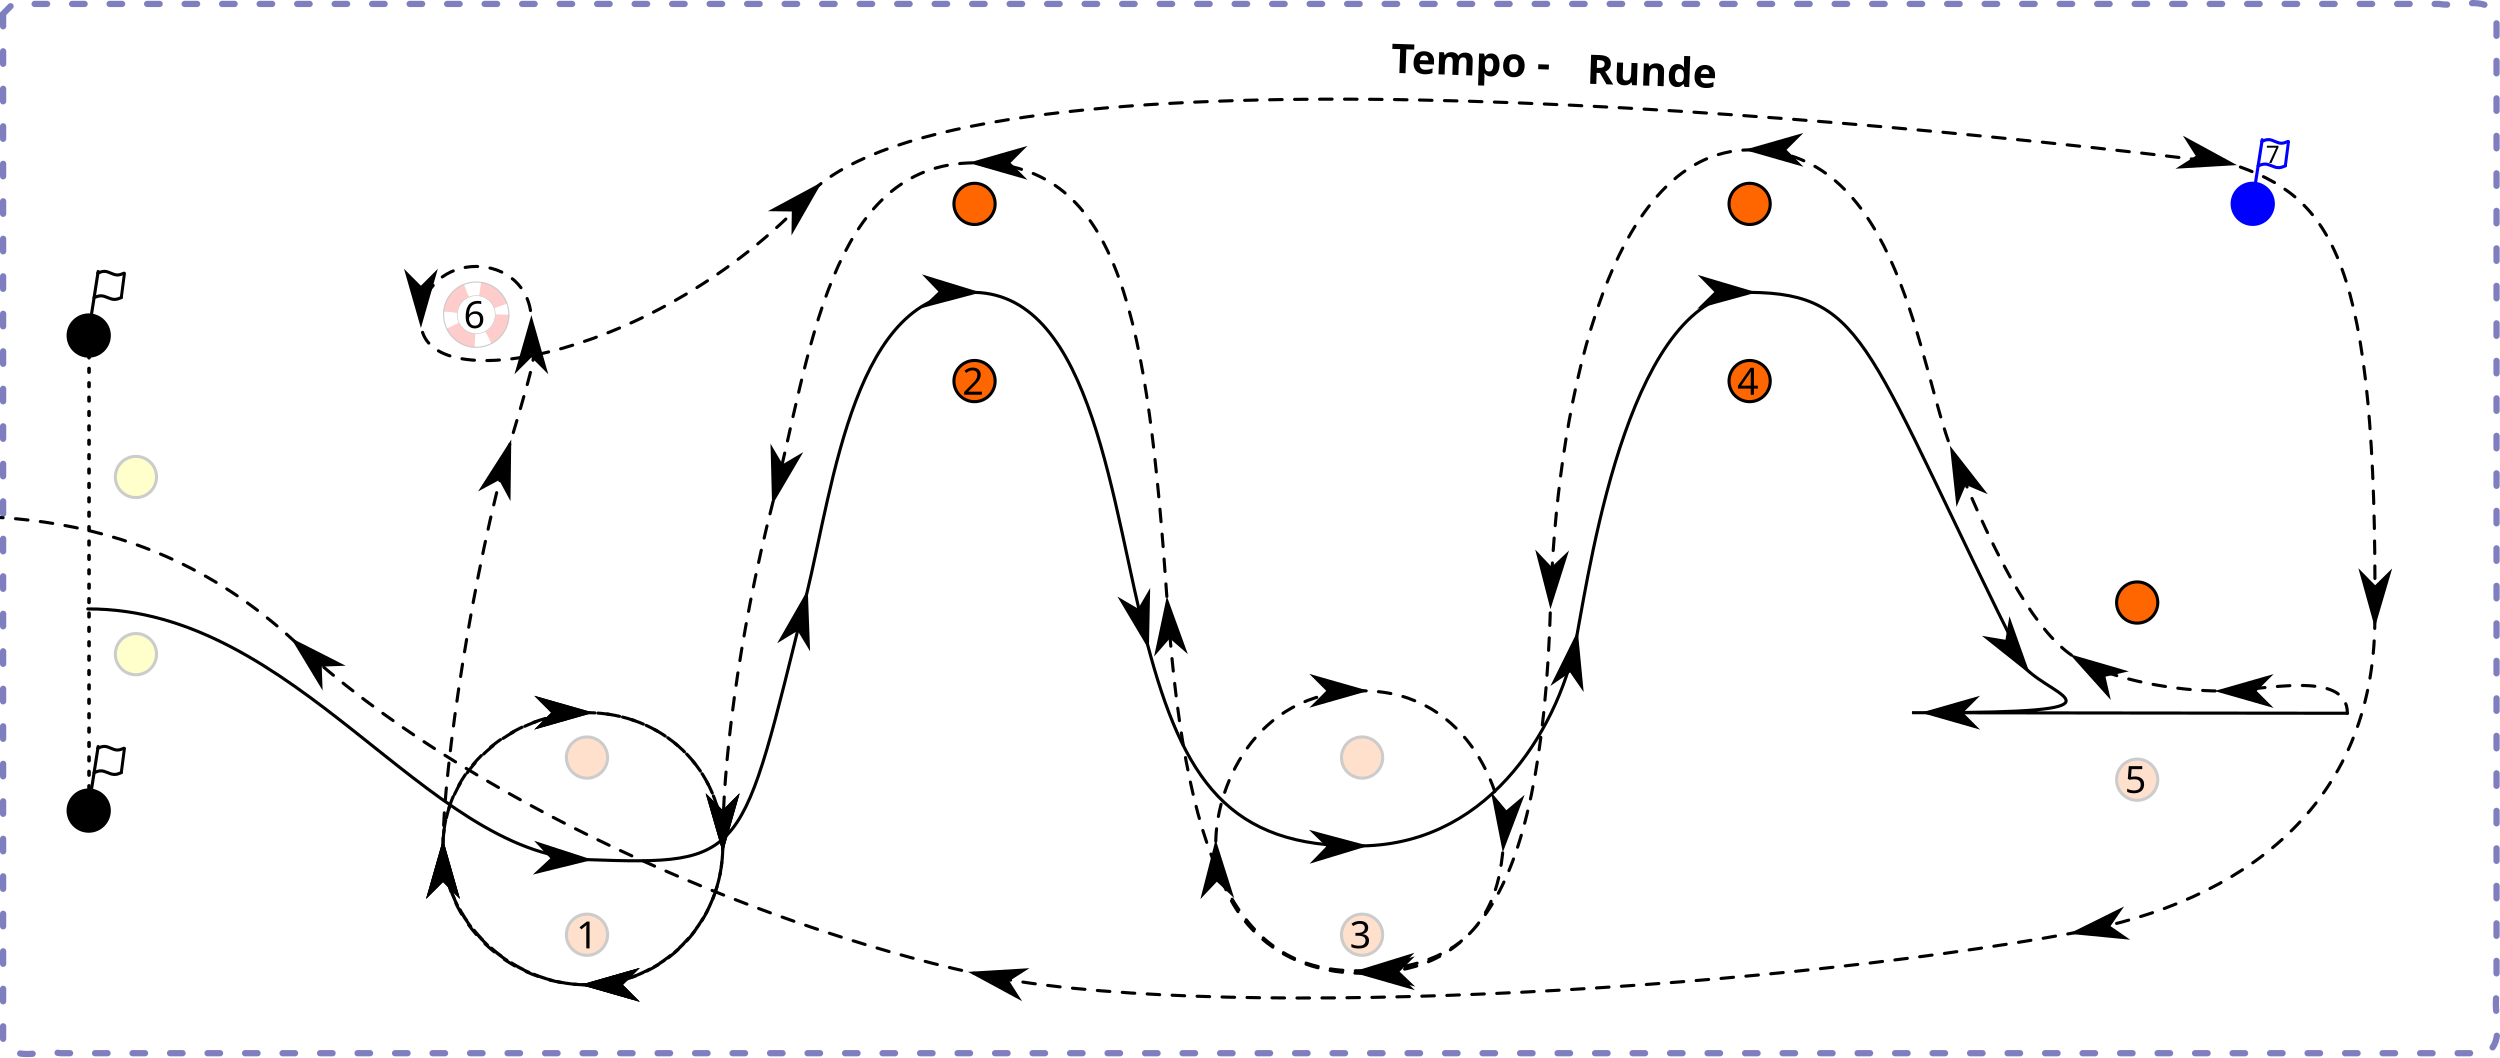
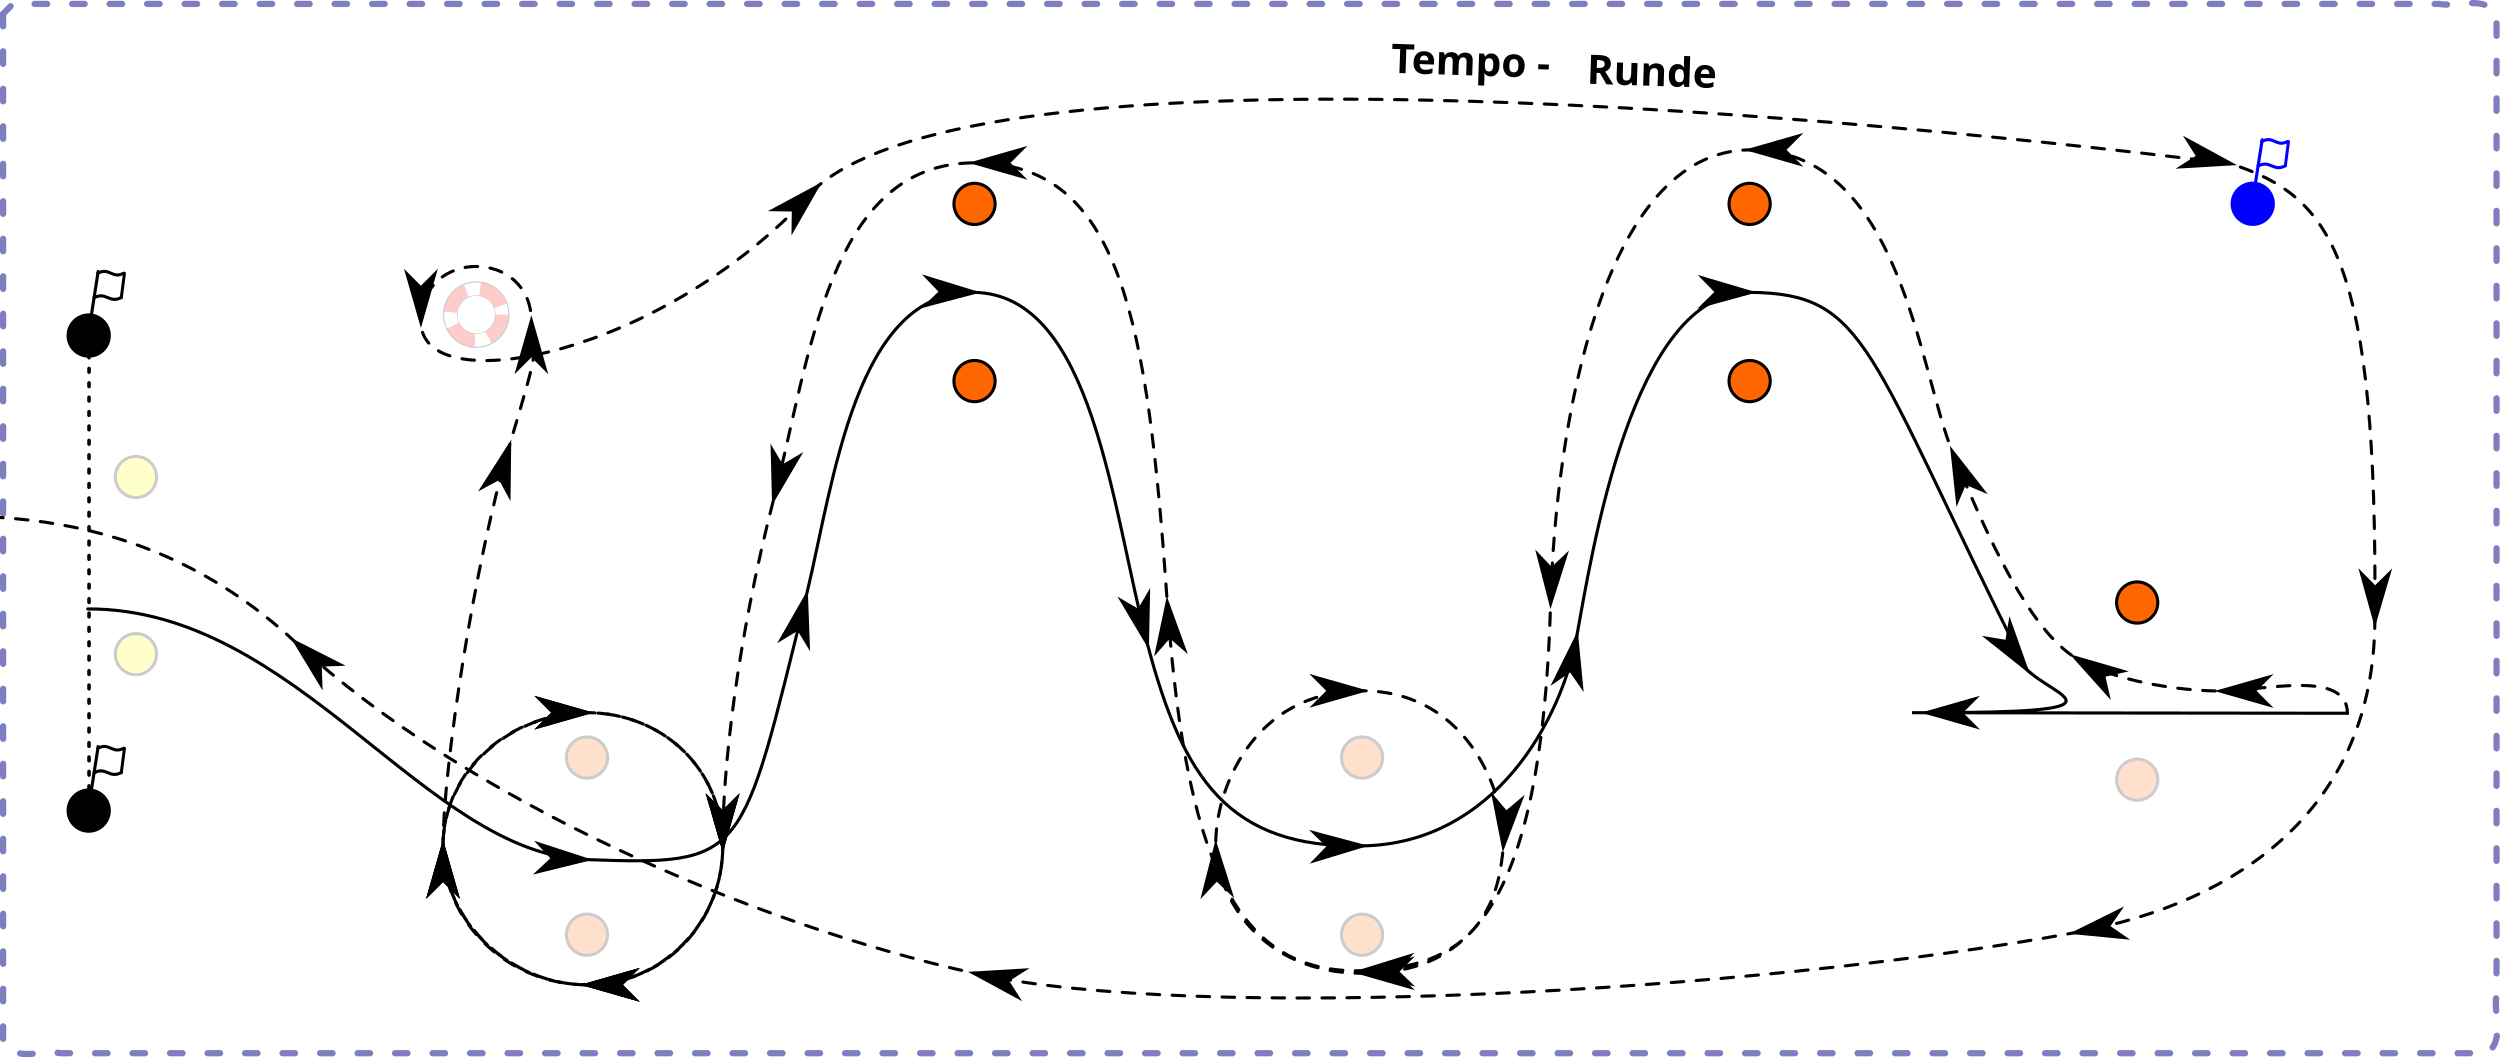
<svg xmlns="http://www.w3.org/2000/svg" version="1.0" id="svg3641" height="360.829" width="853.326" style="enable-background:new" xml:space="preserve">
  <defs id="arrows">
    <marker id="RazorWire" refX="0" refY="0" orient="auto" style="overflow:visible">
      <path id="path5527" style="fill:#34ff00;fill-opacity:1;fill-rule:evenodd;stroke:#34ff00;stroke-width:0.085pt;stroke-opacity:1" d="M 0.019,-0.632 V 0.595 L -6.621,2.568 H 9.113 L 2.979,0.595 V -0.632 L 9.166,-2.472 H -6.594 Z" />
    </marker>
    <marker orient="auto" refY="0" refX="0" id="Scissors" style="overflow:visible">
      <path id="schere" d="M 9.696,-3.847 C 8.661,-5.095 6.794,-5.052 5.4,-4.515 l -8.76,3.283 c -2.548,-1.394 -5.065,-0.995 -5.065,-1.673 0,-0.53 0.487,-0.414 0.414,-1.795 -0.07,-1.326 -1.454,-2.307 -2.763,-2.22 -1.309,-0.008 -2.666,0.995 -2.678,2.379 -0.098,1.393 1.074,2.688 2.461,2.779 1.624,0.242 4.499,-0.742 5.848,1.676 C -6.148,1.766 -7.931,1.771 -9.543,1.679 -10.882,1.602 -12.489,1.985 -13.128,3.301 c -0.617,1.261 -0.012,3.056 1.405,3.442 1.43,0.525 3.393,-0.138 3.733,-1.782 0.262,-1.267 -0.635,-1.862 -0.291,-2.322 0.26,-0.347 1.91,-0.146 4.85,-1.466 L 6.055,4.515 C 7.253,4.85 8.718,4.839 9.78,3.66 L -0.055,-0.057 Z M -9.832,-5.874 c 1.381,0.771 1.268,2.862 -0.167,3.268 -1.298,0.452 -2.956,-0.81 -2.542,-2.216 0.242,-1.154 1.764,-1.579 2.709,-1.052 z m 0.06,8.552 c 1.441,0.532 1.196,2.97 -0.269,3.298 -0.972,0.337 -2.361,-0.148 -2.459,-1.293 -0.189,-1.392 1.446,-2.65 2.728,-2.005 z" style="fill:#34ff00;fill-opacity:1;stroke:#34ff00;stroke-width:1.067;stroke-opacity:1" />
    </marker>
    <marker orient="auto" refY="0" refX="0" id="Legs" style="overflow:visible">
      <g id="g5494" transform="scale(-0.7)" style="fill:#34ff00;fill-opacity:1;stroke:#34ff00;stroke-opacity:1">
        <g id="g5496" transform="matrix(0,-1,-1,0,22.0892,22.73484)" style="fill:#34ff00;fill-opacity:1;stroke:#34ff00;stroke-opacity:1">
          <path id="path5498" d="m 22.636,22.054 c -7.371,5.036 -2.618,7.047 -6.23,14.339" style="fill:#34ff00;fill-opacity:1;fill-rule:evenodd;stroke:#34ff00;stroke-width:1.067pt;stroke-opacity:1" />
          <path id="path5500" d="m 22.825,21.918 c -1.451,8.904 3.772,9.355 4.805,14.747" style="fill:#34ff00;fill-opacity:1;fill-rule:evenodd;stroke:#34ff00;stroke-width:1.067pt;stroke-opacity:1" />
        </g>
        <path id="path5502" d="m -15.029,-7.181 -0.984,4.313 4.227,-1.305 z" style="fill:#34ff00;fill-opacity:1;fill-rule:evenodd;stroke:#34ff00;stroke-width:1.067pt;stroke-opacity:1" />
        <path id="path5504" d="m -16.23,4.861 1.999,3.946 2.418,-3.704 z" style="fill:#34ff00;fill-opacity:1;fill-rule:evenodd;stroke:#34ff00;stroke-width:1.067pt;stroke-opacity:1" />
      </g>
    </marker>
    <linearGradient id="linearGradient5477">
      <stop style="stop-color:#57e307;stop-opacity:1;" offset="0" id="stop5479" />
    </linearGradient>
    <marker style="overflow:visible" id="Arrow1Lend" refX="0" refY="0" orient="auto">
      <path style="fill-rule:evenodd;stroke:#000000;stroke-width:0.853pt;marker-start:none" d="M -10.667,0 -14.933,4.267 0,0 -14.933,-4.267 Z" id="path3104" />
    </marker>
    <marker style="overflow:visible" id="Arrow1Lstart" refX="0" refY="0" orient="auto">
      <path style="fill-rule:evenodd;stroke:#000000;stroke-width:0.853pt;marker-start:none" d="M 10.667,0 14.933,-4.267 0,0 14.933,4.267 Z" id="path3282" />
    </marker>
    <marker style="overflow:visible" id="Arrow1Lstart-7" refX="0" refY="0" orient="auto">
      <path style="fill-rule:evenodd;stroke:#000000;stroke-width:0.853pt;marker-start:none" d="M 10.667,0 14.933,-4.267 0,0 14.933,4.267 Z" id="path3282-4" />
    </marker>
    <marker style="overflow:visible" id="Arrow1Lend-6" refX="0" refY="0" orient="auto">
      <path style="fill-rule:evenodd;stroke:#000000;stroke-width:0.853pt;marker-start:none" d="M -10.667,0 -14.933,4.267 0,0 -14.933,-4.267 Z" id="path3104-0" />
    </marker>
  </defs>
  <g transform="translate(-215.4445,-435.3955)" style="display:inline" id="Parcours">
    <defs id="defs2076" />
    <g id="g1" />
    <g id="layer6" style="display:inline">
      <g transform="translate(18.94796,85.04597)" id="Zeitnahme" style="display:inline">
        <g id="g13156" transform="translate(-177.6378,-94.48819)">
          <path style="fill:#000000;fill-opacity:1;stroke:#000000;stroke-width:1.762" d="m 411.087,559.37 c 0,-3.685 -2.986,-6.678 -6.678,-6.678 -3.683,0 -6.678,2.987 -6.678,6.678 0,3.685 2.987,6.678 6.678,6.678 3.685,0 6.678,-2.987 6.678,-6.678 z" id="Zeit_oben" />
        </g>
        <g id="g13172" transform="translate(-177.6378,67.66194)">
          <path style="fill:#000000;fill-opacity:1;stroke:#000000;stroke-width:1.762" d="m 411.087,559.37 c 0,-3.685 -2.986,-6.678 -6.678,-6.678 -3.683,0 -6.678,2.987 -6.678,6.678 0,3.685 2.987,6.678 6.678,6.678 3.685,0 6.678,-2.987 6.678,-6.678 z" id="Zeit_unten" />
        </g>
        <path style="fill:none;stroke:#000000;stroke-width:1.228;stroke-linecap:round;stroke-linejoin:miter;stroke-miterlimit:4;stroke-dasharray:1.228, 3.684;stroke-dashoffset:0;stroke-opacity:1" d="m 226.886,466.315 c 0,23.379 0,46.759 0,70.138 0,19.991 0,67.885 0,87.271" id="path14169" />
      </g>
      <g transform="translate(113.4362,157.2769)" id="Tor1" opacity="0.2" style="display:inline;fill:#ff6600">
        <path style="fill:#ff6600;stroke:#000000;stroke-width:1.056" d="m 309.393,536.693 c 0,-3.883 -3.149,-7.032 -7.031,-7.032 -3.881,0 -7.031,3.148 -7.031,7.032 0,3.883 3.15,7.031 7.031,7.031 3.882,0 7.031,-3.147 7.031,-7.031 z" id="Tor1_innen" />
        <path style="fill:#ff6600;stroke:#000000;stroke-width:1.056" d="m 309.393,597.166 c 0,-3.883 -3.149,-7.032 -7.031,-7.032 -3.881,0 -7.031,3.148 -7.031,7.032 0,3.883 3.15,7.031 7.031,7.031 3.882,0 7.031,-3.147 7.031,-7.031 z" id="Tor1_aussen" />
      </g>
      <g transform="translate(226.8221,-31.69941)" id="Tor2" style="display:inline;fill:#ff6600">
        <path style="fill:#ff6600;stroke:#000000;stroke-width:1.056" d="m 328.291,536.693 c 0,-3.883 -3.149,-7.032 -7.031,-7.032 -3.881,0 -7.031,3.148 -7.031,7.032 0,3.883 3.15,7.031 7.031,7.031 3.882,0 7.031,-3.147 7.031,-7.031 z" id="Tor2_aussen" />
        <path style="fill:#ff6600;stroke:#000000;stroke-width:1.056" d="m 328.291,597.166 c 0,-3.883 -3.149,-7.032 -7.031,-7.032 -3.881,0 -7.031,3.148 -7.031,7.032 0,3.883 3.15,7.031 7.031,7.031 3.882,0 7.031,-3.147 7.031,-7.031 z" id="Tor2_innen" />
      </g>
      <g transform="translate(340.2078,157.2769)" id="Tor3" opacity="0.2" style="display:inline;fill:#ff6600">
        <path style="fill:#ff6600;stroke:#000000;stroke-width:1.056" d="m 347.189,536.693 c 0,-3.883 -3.149,-7.032 -7.031,-7.032 -3.881,0 -7.031,3.148 -7.031,7.032 0,3.883 3.15,7.031 7.031,7.031 3.882,0 7.031,-3.147 7.031,-7.031 z" id="Tor3_innen" />
        <path style="fill:#ff6600;stroke:#000000;stroke-width:1.056" d="m 347.189,597.166 c 0,-3.883 -3.149,-7.032 -7.031,-7.032 -3.881,0 -7.031,3.148 -7.031,7.032 0,3.883 3.15,7.031 7.031,7.031 3.882,0 7.031,-3.147 7.031,-7.031 z" id="Tor3_aussen" />
      </g>
      <g transform="translate(453.5935,-31.69941)" id="Tor4" style="display:inline;fill:#ff6600">
        <path style="fill:#ff6600;stroke:#000000;stroke-width:1.056" d="m 366.086,536.693 c 0,-3.883 -3.149,-7.032 -7.031,-7.032 -3.881,0 -7.031,3.148 -7.031,7.032 0,3.883 3.15,7.031 7.031,7.031 3.882,0 7.031,-3.147 7.031,-7.031 z" id="Tor4_aussen" />
        <path style="fill:#ff6600;stroke:#000000;stroke-width:1.056" d="m 366.086,597.166 c 0,-3.883 -3.149,-7.032 -7.031,-7.032 -3.881,0 -7.031,3.148 -7.031,7.032 0,3.883 3.15,7.031 7.031,7.031 3.882,0 7.031,-3.147 7.031,-7.031 z" id="Tor4_innen" />
      </g>
      <g transform="translate(566.9793,104.3635)" id="Tor5" style="display:inline;fill:#ff6600">
        <path style="fill:#ff6600;stroke:#000000;stroke-width:1.056" d="m 384.984,536.693 c 0,-3.883 -3.149,-7.032 -7.031,-7.032 -3.881,0 -7.031,3.148 -7.031,7.032 0,3.883 3.15,7.031 7.031,7.031 3.882,0 7.031,-3.147 7.031,-7.031 z" id="Tor5_oben" />
        <path style="fill:#ff6600;stroke:#000000;stroke-width:1.056" d="m 384.984,597.166 c 0,-3.883 -3.149,-7.032 -7.031,-7.032 -3.881,0 -7.031,3.148 -7.031,7.032 0,3.883 3.15,7.031 7.031,7.031 3.882,0 7.031,-3.147 7.031,-7.031 z" id="Tor5_unten" opacity="0.2" />
      </g>
      <g transform="translate(18.94796,138.3793)" id="Schikane" opacity="0.2" style="display:inline">
        <g style="fill:none" id="Ring">
          <ellipse id="path8826" style="fill:none;stroke:#ff0000;stroke-width:4.821;stroke-linecap:butt;stroke-linejoin:round;stroke-miterlimit:4;stroke-dasharray:9.643, 4.821;stroke-dashoffset:0;stroke-opacity:1" cx="359.055" cy="404.409" rx="8.928" ry="8.928" />
          <ellipse style="display:inline;fill:none;stroke:#000000;stroke-width:0.229;stroke-linecap:round;stroke-linejoin:round;stroke-miterlimit:4;stroke-dasharray:none;stroke-dashoffset:0;stroke-opacity:1" id="path3620" cx="359.055" cy="404.409" rx="6.5" ry="6.5" />
          <ellipse style="display:inline;fill:none;stroke:#000000;stroke-width:0.393;stroke-linecap:round;stroke-linejoin:round;stroke-miterlimit:4;stroke-dasharray:none;stroke-dashoffset:0;stroke-opacity:1" id="path2733" cx="359.055" cy="404.409" rx="11.142" ry="11.142" />
        </g>
      </g>
      <g transform="translate(-40.52031,61.51377)" id="StartZiel" opacity="0.2" style="display:inline">
        <path style="fill:#ffff00;stroke:#000000;stroke-width:1.056" d="m 309.393,536.693 c 0,-3.883 -3.149,-7.032 -7.031,-7.032 -3.881,0 -7.031,3.148 -7.031,7.032 0,3.883 3.15,7.031 7.031,7.031 3.882,0 7.031,-3.147 7.031,-7.031 z" id="StartZiel_oben" />
        <path style="fill:#ffff00;stroke:#000000;stroke-width:1.056" d="m 309.393,597.166 c 0,-3.883 -3.149,-7.032 -7.031,-7.032 -3.881,0 -7.031,3.148 -7.031,7.032 0,3.883 3.15,7.031 7.031,7.031 3.882,0 7.031,-3.147 7.031,-7.031 z" id="StartZiel_unten" />
      </g>
    </g>
  </g>
  <g transform="translate(-215.4445,-435.3955)" style="display:inline" id="ParcoursLabel">
    <defs id="defs2832" />
    <g id="g3113" style="display:inline">
-       <text xml:space="preserve" style="font-style:normal;font-weight:normal;font-size:12.8px;line-height:0%;font-family:'Arial Black';display:inline;fill:#000000;fill-opacity:1;stroke:none;stroke-width:1.067" x="373.691" y="547.37" id="Nummer_Schikane">
+       <text xml:space="preserve" style="font-style:normal;font-weight:normal;font-size:12.8px;line-height:0%;font-family:'Arial Black';display:inline;fill:#000000;fill-opacity:1;stroke:none;stroke-width:1.067" x="373.691" y="547.37" id="Nummer_Schikane" opacity="0">
        <tspan id="tspan3032" x="373.691" y="547.37" style="font-size:12.8px;line-height:1.25;stroke-width:1.067">6</tspan>
      </text>
-       <text xml:space="preserve" style="font-style:normal;font-weight:normal;font-size:12.8px;line-height:0%;font-family:'Arial Black';display:inline;fill:#000000;fill-opacity:1;stroke:none;stroke-width:1.067" x="412.13" y="759.102" id="Nummer_Tor1">
+       <text xml:space="preserve" style="font-style:normal;font-weight:normal;font-size:12.8px;line-height:0%;font-family:'Arial Black';display:inline;fill:#000000;fill-opacity:1;stroke:none;stroke-width:1.067" x="412.13" y="759.102" id="Nummer_Tor1" opacity="0">
        <tspan id="tspan3036" x="412.13" y="759.102" style="font-size:12.8px;line-height:1.25;stroke-width:1.067">1</tspan>
      </text>
-       <text xml:space="preserve" style="font-style:normal;font-weight:normal;font-size:12.8px;line-height:0%;font-family:'Arial Black';display:inline;fill:#000000;fill-opacity:1;stroke:none;stroke-width:1.067" x="808.383" y="570.125" id="Nummer_Tor4">
+       <text xml:space="preserve" style="font-style:normal;font-weight:normal;font-size:12.8px;line-height:0%;font-family:'Arial Black';display:inline;fill:#000000;fill-opacity:1;stroke:none;stroke-width:1.067" x="808.383" y="570.125" id="Nummer_Tor4" opacity="0">
        <tspan id="tspan3040" x="808.383" y="570.125" style="font-size:12.8px;line-height:1.25;stroke-width:1.067">4</tspan>
      </text>
-       <text xml:space="preserve" style="font-style:normal;font-weight:normal;font-size:12.8px;line-height:0%;font-family:'Arial Black';display:inline;fill:#000000;fill-opacity:1;stroke:none;stroke-width:1.067" x="940.704" y="706.032" id="Nummer_Tor5">
+       <text xml:space="preserve" style="font-style:normal;font-weight:normal;font-size:12.8px;line-height:0%;font-family:'Arial Black';display:inline;fill:#000000;fill-opacity:1;stroke:none;stroke-width:1.067" x="940.704" y="706.032" id="Nummer_Tor5" opacity="0">
        <tspan id="tspan3044" x="940.704" y="706.032" style="font-size:12.8px;line-height:1.25;stroke-width:1.067">5</tspan>
      </text>
-       <text xml:space="preserve" style="font-style:normal;font-weight:normal;font-size:12.8px;line-height:0%;font-family:'Arial Black';display:inline;fill:#000000;fill-opacity:1;stroke:none;stroke-width:1.067" x="676.131" y="759.024" id="Nummer_Tor3">
+       <text xml:space="preserve" style="font-style:normal;font-weight:normal;font-size:12.8px;line-height:0%;font-family:'Arial Black';display:inline;fill:#000000;fill-opacity:1;stroke:none;stroke-width:1.067" x="676.131" y="759.024" id="Nummer_Tor3" opacity="0">
        <tspan id="tspan3048" x="676.131" y="759.024" style="font-size:12.8px;line-height:1.25;stroke-width:1.067">3</tspan>
      </text>
      <g transform="translate(579.9631,-35.51099)" id="Speedboje_oben" style="display:inline">
        <path id="path3052" d="m 411.087,540.472 c 0,-3.685 -2.986,-6.678 -6.678,-6.678 -3.683,0 -6.678,2.987 -6.678,6.678 0,3.685 2.987,6.678 6.678,6.678 3.685,0 6.678,-2.987 6.678,-6.678 z" style="fill:#0000ff;fill-opacity:1;stroke:#0000ff;stroke-width:1.762" />
        <g style="stroke:#0000ff" id="g3062">
          <path id="path3054" d="m 407.511,519.18 c 0.372,-0.161 0.745,-0.325 1.117,-0.438 0.372,-0.114 0.744,-0.181 1.117,-0.181 0.372,0 0.744,0.063 1.117,0.181 0.372,0.113 0.744,0.273 1.116,0.438 0.369,0.16 0.745,0.321 1.117,0.434 0.369,0.114 0.745,0.181 1.117,0.181 0.368,0 0.745,-0.064 1.117,-0.181 0.368,-0.113 0.744,-0.274 1.117,-0.434" style="fill:none;stroke:#0000ff;stroke-width:1.052;stroke-linecap:round;stroke-linejoin:round" />
          <path id="path3056" d="m 407.643,518.601 -2.7,17.3 v 0.258 0" style="fill:none;stroke:#0000ff;stroke-width:1.067;stroke-linecap:round;stroke-linejoin:round" />
          <path id="path3058" d="m 406.246,527.522 c 0.384,-0.158 0.775,-0.317 1.163,-0.429 0.383,-0.113 0.775,-0.179 1.163,-0.179 0.383,0 0.774,0.062 1.163,0.179 0.387,0.112 0.774,0.271 1.163,0.429 0.387,0.159 0.774,0.317 1.162,0.433 0.388,0.109 0.775,0.175 1.163,0.175 0.388,0 0.775,-0.062 1.163,-0.175 0.387,-0.112 0.775,-0.271 1.163,-0.433" style="fill:none;stroke:#0000ff;stroke-width:1.067;stroke-linecap:round;stroke-linejoin:round" />
          <path id="path3060" d="m 416.604,519.31 -1.039,7.969 v 0.12 0" style="fill:none;stroke:#0000ff;stroke-width:1.024;stroke-linecap:round" />
        </g>
-         <text xml:space="preserve" style="font-style:normal;font-weight:normal;font-size:12.8px;line-height:0%;font-family:'Arial Black';fill:#000000;fill-opacity:1;stroke:none;stroke-width:1.067" x="408.873" y="526.543" id="Nummer_Speedboje_oben">
+         <text xml:space="preserve" style="font-style:normal;font-weight:normal;font-size:12.8px;line-height:0%;font-family:'Arial Black';fill:#000000;fill-opacity:1;stroke:none;stroke-width:1.067" x="408.873" y="526.543" id="Nummer_Speedboje_oben" opacity="0">
          <tspan id="tspan3064" x="408.873" y="526.543" style="font-size:8.242px;line-height:1.25;stroke-width:1.067">7</tspan>
        </text>
      </g>
-       <text xml:space="preserve" style="font-style:normal;font-weight:normal;font-size:12.8px;line-height:0%;font-family:'Arial Black';display:inline;fill:#000000;fill-opacity:1;stroke:none;stroke-width:1.067" x="543.926" y="570.125" id="Nummer_Tor2">
+       <text xml:space="preserve" style="font-style:normal;font-weight:normal;font-size:12.8px;line-height:0%;font-family:'Arial Black';display:inline;fill:#000000;fill-opacity:1;stroke:none;stroke-width:1.067" x="543.926" y="570.125" id="Nummer_Tor2" opacity="0">
        <tspan id="tspan3088" x="543.926" y="570.125" style="font-size:12.8px;line-height:1.25;stroke-width:1.067">2</tspan>
      </text>
      <g id="Zeit_oben_Flagge">
        <path id="path3092" d="m 248.821,528.636 c 0.372,-0.161 0.745,-0.325 1.117,-0.438 0.372,-0.114 0.744,-0.181 1.117,-0.181 0.372,0 0.744,0.063 1.117,0.181 0.372,0.113 0.744,0.273 1.116,0.438 0.369,0.16 0.745,0.321 1.117,0.434 0.369,0.114 0.745,0.181 1.117,0.181 0.368,0 0.745,-0.064 1.117,-0.181 0.368,-0.113 0.744,-0.274 1.117,-0.434" style="display:inline;fill:none;stroke:#000000;stroke-width:1.052;stroke-linecap:round;stroke-linejoin:round" />
        <path id="path3094" d="m 248.953,528.057 -2.7,17.3 v 0.258 0" style="display:inline;fill:none;stroke:#000000;stroke-width:1.067;stroke-linecap:round;stroke-linejoin:round" />
        <path id="path3096" d="m 247.556,536.977 c 0.384,-0.158 0.775,-0.317 1.163,-0.429 0.383,-0.113 0.775,-0.179 1.163,-0.179 0.383,0 0.774,0.062 1.163,0.179 0.387,0.112 0.774,0.271 1.163,0.429 0.387,0.159 0.774,0.317 1.162,0.433 0.388,0.109 0.775,0.175 1.163,0.175 0.388,0 0.775,-0.062 1.163,-0.175 0.387,-0.112 0.775,-0.271 1.163,-0.433" style="display:inline;fill:none;stroke:#000000;stroke-width:1.067;stroke-linecap:round;stroke-linejoin:round" />
        <path id="path3098" d="m 257.914,528.766 -1.039,7.969 v 0.12 0" style="display:inline;fill:none;stroke:#000000;stroke-width:1.024;stroke-linecap:round" />
      </g>
      <g id="Zeit_unten_Flagge">
        <path id="path3102" d="m 248.821,690.786 c 0.372,-0.161 0.745,-0.325 1.117,-0.438 0.372,-0.114 0.744,-0.181 1.117,-0.181 0.372,0 0.744,0.063 1.117,0.181 0.372,0.113 0.744,0.273 1.116,0.438 0.369,0.16 0.745,0.321 1.117,0.434 0.369,0.114 0.745,0.181 1.117,0.181 0.368,0 0.745,-0.064 1.117,-0.181 0.368,-0.113 0.744,-0.274 1.117,-0.434" style="display:inline;fill:none;stroke:#000000;stroke-width:1.052;stroke-linecap:round;stroke-linejoin:round" />
        <path id="path3105" d="m 248.953,690.207 -2.7,17.3 v 0.258 0" style="display:inline;fill:none;stroke:#000000;stroke-width:1.067;stroke-linecap:round;stroke-linejoin:round" />
        <path id="path3107" d="m 247.556,699.127 c 0.384,-0.158 0.775,-0.317 1.163,-0.429 0.383,-0.113 0.775,-0.179 1.163,-0.179 0.383,0 0.774,0.062 1.163,0.179 0.387,0.112 0.774,0.271 1.163,0.429 0.387,0.159 0.774,0.317 1.162,0.433 0.388,0.109 0.775,0.175 1.163,0.175 0.388,0 0.775,-0.062 1.163,-0.175 0.387,-0.112 0.775,-0.271 1.163,-0.433" style="display:inline;fill:none;stroke:#000000;stroke-width:1.067;stroke-linecap:round;stroke-linejoin:round" />
        <path id="path3109" d="m 257.914,690.916 -1.039,7.969 v 0.12 0" style="display:inline;fill:none;stroke:#000000;stroke-width:1.024;stroke-linecap:round" />
      </g>
    </g>
  </g>
  <g transform="translate(-215.4445,-435.3955)" style="display:inline" id="Klasse7_Moewe">
    <path id="path3412" d="m 169.627,612.629 c 24.841,0 89.242,-11.354 146.676,41.981 57.434,53.335 155.68,96.118 231.704,112.994 76.024,16.876 264.837,6.507 375.79,-13.882 57.281,-10.526 101.788,-43.307 102.262,-106.342 0.934,-124.03 -14.615,-144.774 -49.215,-156.108 -158.201,-19.565 -424.336,-41.112 -482.38,7.775 -51.328,57.862 -135.352,73.976 -135.352,46.103 0,-25.079 37.712,-25.079 37.712,0 0,15.274 4.503,2.236 -7.509,42.396 -12.012,40.159 -22.661,110.333 -22.663,136.631 -0.002,25.87 23.429,47.369 49.146,47.369 25.717,0 46.349,-21 46.349,-47.333 0,-26.333 -20.632,-45.56 -46.349,-45.56 -25.717,0 -49.143,19.227 -49.143,45.525 0,26.298 23.427,47.369 49.143,47.369 25.717,0 46.511,-21.463 46.349,-47.369 -0.162,-25.905 4.927,-70.101 17.386,-118.468 12.459,-48.205 18.661,-114.738 68.614,-114.738 49.951,0 59.026,53.853 65.733,150.145 6.708,96.292 27.139,126.488 66.486,125.644 42.599,-0.913 46.954,-27.758 48.215,-42.629 1.262,-14.871 -10.468,-52.941 -48.221,-52.941 -37.753,0 -50.432,34.876 -49.921,52.941 0.511,18.065 15.982,43.473 49.921,43.473 33.939,0 61.301,-17.98 64.362,-126.488 1.674,-59.353 17.376,-154.571 68.292,-154.571 50.916,0 57.354,74.713 68.821,103.027 16.312,40.274 29.187,62.268 41.921,70.278 12.734,8.01 35.576,11.412 49.734,11.412 13.99,0 43.19,-7.596 43.19,7.587" style="display:inline;fill:none;stroke:#000000;stroke-width:1.066;stroke-linecap:round;stroke-linejoin:round;stroke-miterlimit:4;stroke-dasharray:4.263, 4.263;stroke-dashoffset:0;stroke-opacity:1;marker-start:none;marker-mid:url(#Arrow1Lstart);marker-end:none" />
    <path id="path3414" d="m 1016.681,678.851 c 0,0 -181.32,-0.198 -143.404,-0.198 71.653,0 43.372,-5.128 33.803,-14.92 -54.824,-109.218 -53.823,-128.115 -94.236,-128.547 -40.413,-0.433 -54.154,89.961 -59.26,117.68 -5.106,27.719 -27.714,70.512 -73.224,71.266 -45.51,0.754 -61.124,-22.827 -73.327,-69.149 -12.203,-46.322 -18.343,-118.973 -59.026,-119.797 -40.683,-0.824 -47.947,64.875 -57.369,103.633 -22.459,90.358 -20.057,91.969 -75.111,89.98 -55.054,-1.989 -98.673,-85.73 -170.121,-85.558" style="display:inline;fill:none;stroke:#000000;stroke-width:1.067;stroke-linecap:round;stroke-linejoin:round;stroke-miterlimit:4;stroke-dashoffset:0;stroke-opacity:1;marker-start:none;marker-mid:url(#Arrow1Lstart);marker-end:none" />
    <path id="path3416" d="m 462.148,724.213 c 0,-26.333 -20.632,-45.56 -46.349,-45.56 -25.717,0 -49.143,19.827 -49.143,45.56 0,26.47 22.661,47.333 49.143,47.333 26.47,0 46.349,-21.463 46.349,-47.333 z" style="display:inline;fill:none;stroke:#000000;stroke-width:1.067;stroke-linecap:round;stroke-linejoin:round;stroke-miterlimit:4;stroke-dasharray:4.267, 4.267;stroke-dashoffset:3.8;stroke-opacity:1;marker-start:none;marker-mid:url(#Arrow1Lstart);marker-end:none" />
    <text id="text3418" y="876.114" x="243.389" style="font-style:normal;font-variant:normal;font-weight:normal;font-stretch:normal;font-size:12.8px;line-height:0%;font-family:Verdana;-inkscape-font-specification:Verdana;display:inline;opacity:0.99;fill:#e6e6e6;fill-opacity:1;stroke:none;stroke-width:1.067" xml:space="preserve">
      <tspan id="tspan3420" y="876.114" x="243.389" style="font-style:normal;font-variant:normal;font-weight:normal;font-stretch:normal;font-size:19.2px;line-height:1.25;font-family:Verdana;-inkscape-font-specification:Verdana;fill:#000000;stroke-width:1.067">Ablegen - Startlinie - in den Parcours, d.h. innen durch die Tore 1 - 2 - 3 - 4 -</tspan>
      <tspan id="tspan3422" y="900.114" x="243.389" style="font-style:normal;font-variant:normal;font-weight:normal;font-stretch:normal;font-size:19.2px;line-height:1.25;font-family:Verdana;-inkscape-font-specification:Verdana;fill:#000000;stroke-width:1.067">rückwärts durch das Tor 5 - vorwärts wieder in den Parcours, d.h. außen um Tor 4 -</tspan>
      <tspan id="tspan3424" y="924.114" x="243.389" style="font-style:normal;font-variant:normal;font-weight:normal;font-stretch:normal;font-size:19.2px;line-height:1.25;font-family:Verdana;-inkscape-font-specification:Verdana;fill:#000000;stroke-width:1.067">schnelle Umkreisung des Tores 3 (das Tor 3 bleibt an der Steuerbordseite!) - </tspan>
      <tspan y="948.114" x="243.389" style="font-style:normal;font-variant:normal;font-weight:normal;font-stretch:normal;font-size:19.2px;line-height:1.25;font-family:Verdana;-inkscape-font-specification:Verdana;fill:#000000;stroke-width:1.067" id="tspan3456">außen um Tor 2 - schnelle Umkreisung des Tores 1 (das Tor 1 bleibt an der Steuerbordseite!) -</tspan>
      <tspan id="tspan3430" y="972.114" x="243.389" style="font-style:normal;font-variant:normal;font-weight:normal;font-stretch:normal;font-size:19.2px;line-height:1.25;font-family:Verdana;-inkscape-font-specification:Verdana;fill:#000000;stroke-width:1.067">Schikane an der Tonne 6 - Temporunde: <tspan id="tspan3428" style="font-style:normal;font-variant:normal;font-weight:normal;font-stretch:normal;font-size:19.2px;font-family:Verdana;-inkscape-font-specification:Verdana;fill:#000000;stroke-width:1.067">außen</tspan> an den Toren 2 und 4, um die Tonne 7,</tspan>
      <tspan y="996.114" x="243.389" style="font-style:normal;font-variant:normal;font-weight:normal;font-stretch:normal;font-size:19.2px;line-height:1.25;font-family:Verdana;-inkscape-font-specification:Verdana;fill:#000000;stroke-width:1.067" id="tspan3652">zwischen Tor 5 und Tonne 8, außen an Tor 3 vorbei und innen durch das Tor 1 -</tspan>
      <tspan y="1020.114" x="243.389" style="font-style:normal;font-variant:normal;font-weight:normal;font-stretch:normal;font-size:19.2px;line-height:1.25;font-family:Verdana;-inkscape-font-specification:Verdana;fill:#000000;stroke-width:1.067" id="tspan3656">Ziellinie - anlegen.</tspan>
    </text>
    <g transform="translate(-74.06106,0.4918078)" id="g3434">
      <text xml:space="preserve" style="font-style:normal;font-weight:bold;font-size:12.8px;line-height:0%;font-family:Verdana;fill:#000000;fill-opacity:1;stroke:none;stroke-width:1.067" x="778.966" y="434.237" id="text3436" transform="rotate(1.893166)">
        <tspan id="tspan3438" x="778.966" y="434.237" style="font-size:13.867px;line-height:1.25;stroke-width:1.067">Tempo -</tspan>
      </text>
      <text xml:space="preserve" style="font-style:normal;font-weight:bold;font-size:12.8px;line-height:0%;font-family:Verdana;fill:#000000;fill-opacity:1;stroke:none;stroke-width:1.067" x="845.879" y="435.753" id="text3440" transform="rotate(1.893166)">
        <tspan id="tspan3442" x="845.879" y="435.753" style="font-size:13.867px;line-height:1.25;stroke-width:1.067">Runde</tspan>
      </text>
    </g>
    <text id="text3444" y="328.002" x="595.582" style="font-style:normal;font-variant:normal;font-weight:bold;font-stretch:normal;font-size:12.8px;line-height:0%;font-family:Verdana;-inkscape-font-specification:'Verdana Bold';text-align:center;text-anchor:middle;display:inline;fill:#000000;fill-opacity:1;stroke:none;stroke-width:1.067" xml:space="preserve">
      <tspan style="font-style:normal;font-variant:normal;font-weight:bold;font-stretch:normal;font-size:38.4px;line-height:1.25;font-family:Verdana;-inkscape-font-specification:'Verdana Bold';text-align:center;text-anchor:middle;stroke-width:1.067" y="328.002" x="595.582" id="tspan3446">DMYV-Jugend</tspan>
      <tspan id="tspan3448" style="font-style:normal;font-variant:normal;font-weight:bold;font-stretch:normal;font-size:38.4px;line-height:1.25;font-family:Verdana;-inkscape-font-specification:'Verdana Bold';text-align:center;text-anchor:middle;stroke-width:1.067" y="376.002" x="595.582">Motorboot-Slalom</tspan>
      <tspan style="font-style:normal;font-variant:normal;font-weight:bold;font-stretch:normal;font-size:38.4px;line-height:1.25;font-family:Verdana;-inkscape-font-specification:'Verdana Bold';text-align:center;text-anchor:middle;stroke-width:1.067" id="tspan3450" y="424.002" x="595.582">Klasse 7</tspan>
    </text>
    <text transform="rotate(-30.00001)" id="text2735-7-9" y="483.218" x="-56.18" style="font-style:normal;font-weight:bold;font-size:12.8px;line-height:0%;font-family:Verdana;text-align:center;text-anchor:middle;display:inline;fill:#000000;fill-opacity:1;stroke:none;stroke-width:1.067" xml:space="preserve">
      <tspan y="483.218" x="-56.18" id="tspan2737-4-8" style="font-size:29.867px;line-height:1.25;stroke-width:1.067">Möwe-Parcour</tspan>
    </text>
  </g>
  <g id="Export_Area" style="display:inline;opacity:1" transform="translate(-180.8124,-194.4877)">
    <path style="display:inline;opacity:0.5;fill:none;fill-opacity:1;fill-rule:nonzero;stroke:#000080;stroke-width:2.133;stroke-linecap:round;stroke-linejoin:miter;stroke-miterlimit:4;stroke-dasharray:4.267, 8.533;stroke-dashoffset:0;stroke-opacity:1" d="m 181.879,199.201 c 0,117.134 0,234.268 0,351.402 4.38,6.419 13.104,2.145 19.592,3.374 276.059,0 552.117,0 828.176,0 6.295,-4.466 2.103,-13.361 3.309,-19.977 0,-111.6 0,-223.2 0,-334.8 -4.38,-6.419 -13.104,-2.145 -19.592,-3.374 -276.059,0 -552.117,0 -828.176,0 -1.103,1.125 -2.206,2.25 -3.309,3.374 z" id="rect4816" />
    <g id="g2" />
    <g id="g3" />
  </g>
</svg>
